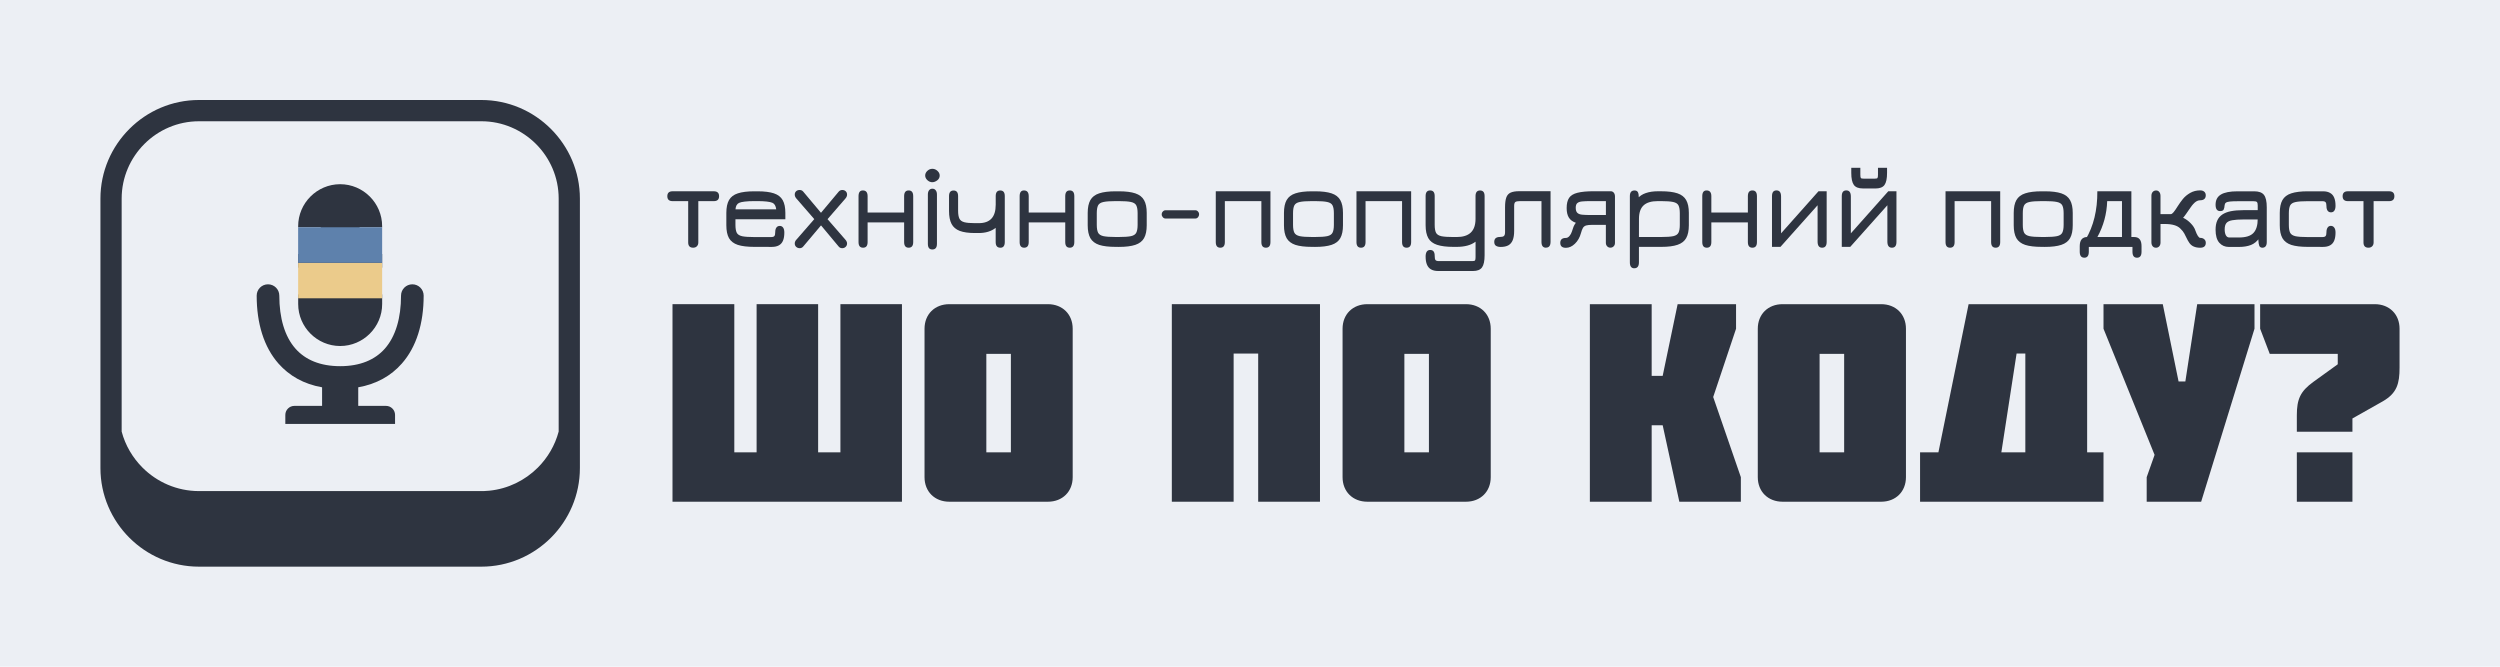
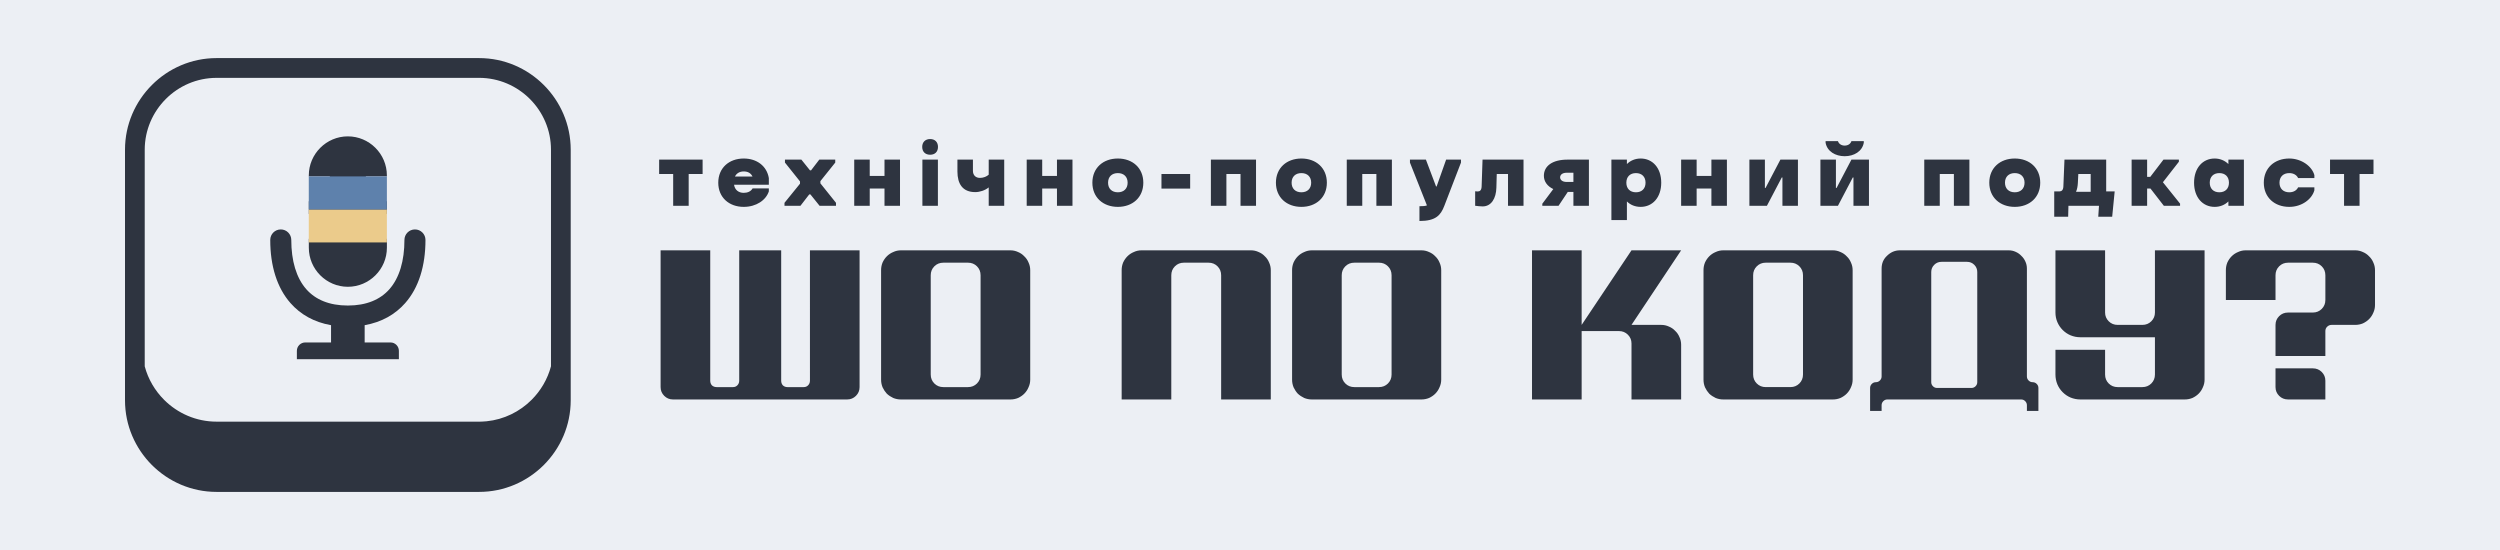
- <svg xmlns="http://www.w3.org/2000/svg" width="75mm" height="20mm" viewBox="0 0 75 20" version="1.1" id="svg5" xml:space="preserve">
-   <defs id="defs2">
-     <rect x="221.534" y="278.21" width="349.051" height="68.905" id="rect384" />
-     <rect x="212.368" y="266.039" width="286.84" height="48.158" id="rect1342" />
-     <rect x="245.825" y="251.493" width="269.931" height="63.039" id="rect1234" />
-     <rect x="1.001" y="132.807" width="376.925" height="112.314" id="rect34611" />
-     <rect x="27.359" y="169.602" width="380.622" height="48.557" id="rect34356" />
-     <clipPath clipPathUnits="userSpaceOnUse" id="clipPath5864">
-       <path d="m 0,7190 v 9010 H 9010 V 7190 Z" id="path5862" />
-     </clipPath>
-     <clipPath clipPathUnits="userSpaceOnUse" id="clipPath5876">
-       <path d="m 8990,7190 v 9010 h 9020 V 7190 Z" id="path5874" />
-     </clipPath>
-     <clipPath clipPathUnits="userSpaceOnUse" id="clipPath5888">
-       <path d="m 17990,7190 v 9010 h 9010 V 7190 Z" id="path5886" />
-     </clipPath>
-     <clipPath clipPathUnits="userSpaceOnUse" id="clipPath5900">
-       <path d="M 0,7210 H 11530 V 0 H 0 Z" id="path5898" />
-     </clipPath>
-     <clipPath clipPathUnits="userSpaceOnUse" id="clipPath5912">
-       <path d="M 11510,0 V 7210 H 23050 V 0 Z" id="path5910" />
-     </clipPath>
-     <clipPath clipPathUnits="userSpaceOnUse" id="clipPath5924">
-       <path d="m 23030,0 v 7210 h 3970 V 0 Z" id="path5922" />
-     </clipPath>
-     <clipPath clipPathUnits="userSpaceOnUse" id="clipPath5864-6">
-       <path d="m 0,7190 v 9010 H 9010 V 7190 Z" id="path5862-7" />
-     </clipPath>
-     <clipPath clipPathUnits="userSpaceOnUse" id="clipPath5876-5">
-       <path d="m 8990,7190 v 9010 h 9020 V 7190 Z" id="path5874-3" />
-     </clipPath>
-     <clipPath clipPathUnits="userSpaceOnUse" id="clipPath5888-5">
-       <path d="m 17990,7190 v 9010 h 9010 V 7190 Z" id="path5886-6" />
-     </clipPath>
-     <clipPath clipPathUnits="userSpaceOnUse" id="clipPath5900-2">
-       <path d="M 0,7210 H 11530 V 0 H 0 Z" id="path5898-9" />
-     </clipPath>
-     <clipPath clipPathUnits="userSpaceOnUse" id="clipPath5912-1">
-       <path d="M 11510,0 V 7210 H 23050 V 0 Z" id="path5910-2" />
-     </clipPath>
-     <clipPath clipPathUnits="userSpaceOnUse" id="clipPath5924-7">
-       <path d="m 23030,0 v 7210 h 3970 V 0 Z" id="path5922-0" />
-     </clipPath>
+ <svg xmlns="http://www.w3.org/2000/svg" width="1000" height="220" viewBox="0 0 264.583 58.208" version="1.1" id="svg1">
+   <defs id="defs1">
+     <rect x="698.834" y="219.654" width="852.581" height="212.078" id="rect2" />
+     <rect x="631.192" y="331.435" width="1088.994" height="131.079" id="rect3" />
  </defs>
-   <rect style="display:inline;fill:#eceff4;fill-opacity:1;stroke-width:0.673;paint-order:fill markers stroke" id="rect4131" x="0" y="0" width="75" height="20" />
-   <g id="g639" transform="matrix(1.000032,0,0,1.000032,-44.36337,-42.13493)" style="stroke:none">
-     <g id="g507" transform="matrix(0.9999678,0,0,0.9999678,-15.76007,2.134864)" style="stroke:none">
-       <g aria-label="шо по коду?" transform="matrix(0.2645833,0,0,0.2645833,21.34641,-26.54842)" id="text382" style="font-weight:bold;font-size:32px;font-family:Molot;-inkscape-font-specification:'Molot, Bold';text-align:center;letter-spacing:0px;word-spacing:-7px;white-space:pre;shape-inside:url(#rect384);display:inline;fill:#2e3440;stroke-width:3.78;paint-order:fill markers stroke">
-         <path d="m 416.749,297.018 c 1.6,-0.928 1.888,-2.016 1.888,-3.808 v -4.416 c 0,-1.632 -1.152,-2.784 -2.816,-2.784 h -12.992 v 2.784 l 1.088,2.848 h 7.712 v 1.184 l -2.752,1.984 c -1.504,1.088 -1.888,1.984 -1.888,3.808 v 1.856 h 6.304 v -1.504 z m -9.76,5.792 v 5.6 h 6.304 v -5.6 z" style="text-align:justify" id="path239" />
-         <path d="m 396.141,308.41 6.048,-19.616 v -2.784 h -6.496 l -1.344,8.768 h -0.768 l -1.792,-8.768 h -6.72 v 2.784 l 5.792,14.304 -0.896,2.528 v 2.784 z" style="stroke:none;font-weight:bold;font-size:32px;font-family:Molot;-inkscape-font-specification:'Molot, Bold';text-align:justify;letter-spacing:0px;word-spacing:-7px;white-space:pre;shape-inside:url(#rect384);display:inline;fill:#2e3440;stroke-width:3.78;paint-order:fill markers stroke" id="path237" transform="translate(-2.7097525e-6)" />
-         <path d="m 376.205,302.81 h -2.72 l 1.728,-11.2 h 0.992 z m -11.936,5.6 h 20.8 v -5.6 h -1.856 v -16.8 h -13.44 l -3.424,16.8 h -2.08 z" style="stroke:none;font-weight:bold;font-size:32px;font-family:Molot;-inkscape-font-specification:'Molot, Bold';text-align:justify;letter-spacing:0px;word-spacing:-7px;white-space:pre;shape-inside:url(#rect384);display:inline;fill:#2e3440;stroke-width:3.78;paint-order:fill markers stroke" id="path235" transform="translate(-2.7097525e-6)" />
-         <path d="m 355.661,291.642 v 11.168 h -2.784 v -11.168 z m 4.192,16.768 c 1.664,0 2.816,-1.152 2.816,-2.784 v -16.832 c 0,-1.632 -1.152,-2.784 -2.816,-2.784 h -11.168 c -1.664,0 -2.816,1.152 -2.816,2.784 v 16.832 c 0,1.632 1.152,2.784 2.816,2.784 z" style="stroke:none;font-weight:bold;font-size:32px;font-family:Molot;-inkscape-font-specification:'Molot, Bold';text-align:justify;letter-spacing:0px;word-spacing:-7px;white-space:pre;shape-inside:url(#rect384);display:inline;fill:#2e3440;stroke-width:3.78;paint-order:fill markers stroke" id="path233" transform="translate(-2.7097525e-6)" />
-         <path d="m 335.085,294.138 h -1.248 v -8.128 h -7.008 v 22.4 h 7.008 v -8.672 h 1.248 l 1.888,8.672 h 6.976 v -2.784 l -3.136,-9.088 2.592,-7.744 v -2.784 h -6.624 z" style="stroke:none;font-weight:bold;font-size:32px;font-family:Molot;-inkscape-font-specification:'Molot, Bold';text-align:justify;letter-spacing:0px;word-spacing:-7px;white-space:pre;shape-inside:url(#rect384);display:inline;fill:#2e3440;stroke-width:3.78;paint-order:fill markers stroke" id="path231" transform="translate(-2.7097525e-6)" />
-         <path d="m 308.581,291.642 v 11.168 h -2.784 v -11.168 z m 4.192,16.768 c 1.664,0 2.816,-1.152 2.816,-2.784 v -16.832 c 0,-1.632 -1.152,-2.784 -2.816,-2.784 h -11.168 c -1.664,0 -2.816,1.152 -2.816,2.784 v 16.832 c 0,1.632 1.152,2.784 2.816,2.784 z" style="stroke:none;font-weight:bold;font-size:32px;font-family:Molot;-inkscape-font-specification:'Molot, Bold';text-align:justify;letter-spacing:0px;word-spacing:-7px;white-space:pre;shape-inside:url(#rect384);display:inline;fill:#2e3440;stroke-width:3.78;paint-order:fill markers stroke" id="path229" transform="translate(-2.7097525e-6)" />
-         <path d="m 286.437,308.41 v -16.8 h 2.784 v 16.8 h 7.008 v -22.4 h -16.8 v 22.4 z" style="stroke:none;font-weight:bold;font-size:32px;font-family:Molot;-inkscape-font-specification:'Molot, Bold';text-align:justify;letter-spacing:0px;word-spacing:-7px;white-space:pre;shape-inside:url(#rect384);display:inline;fill:#2e3440;stroke-width:3.78;paint-order:fill markers stroke" id="path227" transform="translate(-2.7097525e-6)" />
-         <path d="m 261.181,291.642 v 11.168 h -2.784 v -11.168 z m 4.192,16.768 c 1.664,0 2.816,-1.152 2.816,-2.784 v -16.832 c 0,-1.632 -1.152,-2.784 -2.816,-2.784 h -11.168 c -1.664,0 -2.816,1.152 -2.816,2.784 v 16.832 c 0,1.632 1.152,2.784 2.816,2.784 z" style="stroke:none;font-weight:bold;font-size:32px;font-family:Molot;-inkscape-font-specification:'Molot, Bold';text-align:justify;letter-spacing:0px;word-spacing:-7px;white-space:pre;shape-inside:url(#rect384);display:inline;fill:#2e3440;stroke-width:3.78;paint-order:fill markers stroke" id="path225" transform="translate(-2.7097525e-6)" />
-         <path d="m 222.813,286.01 v 22.4 h 26.016 v -22.4 h -6.976 v 16.8 h -2.528 v -16.8 h -6.976 v 16.8 h -2.528 v -16.8 z" style="stroke:none;font-weight:bold;font-size:32px;font-family:Molot;-inkscape-font-specification:'Molot, Bold';text-align:justify;letter-spacing:0px;word-spacing:-7px;white-space:pre;shape-inside:url(#rect384);display:inline;fill:#2e3440;stroke-width:3.78;paint-order:fill markers stroke" id="path223" transform="translate(-2.7097525e-6)" />
-       </g>
-       <g aria-label="технічно-популярний подкаст" transform="scale(0.9586099,1.043177)" id="text428" style="font-weight:bold;font-size:3.382px;font-family:Jura;-inkscape-font-specification:'Jura, Bold';text-align:center;text-anchor:middle;fill:#2e3440;stroke-width:0.098;paint-order:fill markers stroke">
-         <path d="m 136.842,45.468 q -0.156,0 -0.156,-0.152 v -1.187 h -0.487 q -0.166,0 -0.166,-0.142 0,-0.142 0.166,-0.142 h 1.288 q 0.166,0 0.166,0.142 0,0.142 -0.166,0.142 h -0.484 v 1.187 q 0,0.069 -0.044,0.11 -0.044,0.042 -0.118,0.042 z" id="path346" style="stroke:none;font-weight:bold;font-size:3.382px;font-family:Jura;-inkscape-font-specification:'Jura, Bold';text-align:center;text-anchor:middle;fill:#2e3440;stroke-width:0.098;paint-order:fill markers stroke" />
-         <path d="m 134.942,45.444 q -0.325,0 -0.517,-0.057 -0.191,-0.059 -0.276,-0.194 -0.083,-0.137 -0.083,-0.37 v -0.355 q 0,-0.233 0.083,-0.369 0.085,-0.137 0.276,-0.194 0.193,-0.059 0.517,-0.059 h 0.477 q 0.134,0 0.22,0.046 0.088,0.044 0.13,0.137 0.042,0.091 0.042,0.233 0,0.091 -0.037,0.14 -0.035,0.049 -0.105,0.049 -0.068,0 -0.105,-0.046 -0.037,-0.047 -0.037,-0.13 0,-0.085 -0.027,-0.115 -0.027,-0.03 -0.105,-0.03 h -0.453 q -0.255,0 -0.382,0.025 -0.127,0.024 -0.169,0.098 -0.041,0.074 -0.041,0.225 v 0.335 q 0,0.149 0.041,0.225 0.042,0.074 0.169,0.1 0.127,0.024 0.382,0.024 h 0.453 q 0.08,0 0.105,-0.029 0.027,-0.029 0.027,-0.113 0,-0.079 0.035,-0.129 0.035,-0.051 0.103,-0.051 0.066,0 0.105,0.049 0.041,0.047 0.041,0.144 0,0.14 -0.042,0.233 -0.042,0.091 -0.13,0.135 -0.086,0.044 -0.22,0.044 z" id="path344" style="stroke:none;font-weight:bold;font-size:3.382px;font-family:Jura;-inkscape-font-specification:'Jura, Bold';text-align:center;text-anchor:middle;fill:#2e3440;stroke-width:0.098;paint-order:fill markers stroke" />
-         <path d="m 133.515,45.468 q -0.042,0 -0.069,-0.025 -0.027,-0.024 -0.041,-0.103 -0.012,-0.079 -0.012,-0.243 l 0.037,0.088 q -0.107,0.147 -0.267,0.205 -0.159,0.056 -0.375,0.056 h -0.315 q -0.184,0 -0.301,-0.122 -0.115,-0.123 -0.115,-0.372 0,-0.156 0.051,-0.262 0.051,-0.108 0.157,-0.174 0.107,-0.068 0.272,-0.098 0.166,-0.03 0.396,-0.03 h 0.572 l -0.129,0.115 v -0.25 q 0,-0.074 -0.025,-0.098 -0.024,-0.024 -0.107,-0.024 h -0.477 q -0.171,0 -0.262,0.009 -0.09,0.009 -0.125,0.034 -0.035,0.024 -0.039,0.069 -0.007,0.088 -0.032,0.13 -0.025,0.042 -0.11,0.042 -0.142,0 -0.142,-0.183 0,-0.201 0.167,-0.293 0.167,-0.093 0.519,-0.093 h 0.524 q 0.216,0 0.304,0.103 0.088,0.103 0.088,0.357 v 1.001 q 0,0.162 -0.145,0.162 z m -1.031,-0.294 h 0.304 q 0.32,0 0.453,-0.129 0.135,-0.13 0.135,-0.409 l 0.02,0.02 h -0.463 q -0.223,0 -0.353,0.022 -0.129,0.02 -0.184,0.081 -0.054,0.061 -0.054,0.181 0,0.108 0.037,0.171 0.039,0.063 0.105,0.063 z" id="path342" style="stroke:none;font-weight:bold;font-size:3.382px;font-family:Jura;-inkscape-font-specification:'Jura, Bold';text-align:center;text-anchor:middle;fill:#2e3440;stroke-width:0.098;paint-order:fill markers stroke" />
-         <path d="m 130.187,45.468 q -0.063,0 -0.101,-0.044 -0.037,-0.044 -0.037,-0.112 V 43.977 q 0,-0.071 0.041,-0.113 0.041,-0.042 0.108,-0.042 0.061,0 0.098,0.044 0.037,0.042 0.037,0.112 v 0.524 h 0.325 q 0.034,0 0.081,-0.051 0.049,-0.051 0.139,-0.184 0.069,-0.1 0.157,-0.201 0.09,-0.101 0.228,-0.174 0.14,-0.073 0.311,-0.073 0.08,0 0.127,0.037 0.049,0.037 0.049,0.105 0,0.071 -0.046,0.107 -0.044,0.036 -0.13,0.036 -0.088,0 -0.172,0.068 -0.083,0.068 -0.203,0.238 -0.03,0.042 -0.059,0.079 -0.027,0.036 -0.052,0.066 -0.024,0.029 -0.047,0.052 0.132,0.057 0.238,0.159 0.108,0.101 0.145,0.206 0.041,0.105 0.08,0.159 0.039,0.054 0.071,0.054 0.08,0 0.127,0.039 0.049,0.039 0.049,0.103 0,0.142 -0.176,0.142 -0.118,0 -0.205,-0.036 -0.086,-0.036 -0.137,-0.108 -0.051,-0.069 -0.083,-0.135 -0.032,-0.066 -0.074,-0.134 -0.042,-0.069 -0.123,-0.14 -0.14,-0.13 -0.484,-0.13 h -0.135 v 0.531 q 0,0.069 -0.039,0.11 -0.039,0.042 -0.107,0.042 z" id="path340" style="stroke:none;font-weight:bold;font-size:3.382px;font-family:Jura;-inkscape-font-specification:'Jura, Bold';text-align:center;text-anchor:middle;fill:#2e3440;stroke-width:0.098;paint-order:fill markers stroke" />
-         <path d="m 127.948,45.755 q -0.142,0 -0.142,-0.172 V 45.424 q 0,-0.269 0.25,-0.264 h 0.088 l -0.152,0.068 q 0.37,-0.568 0.365,-1.383 h 1.065 v 1.316 h 0.091 q 0.227,0 0.227,0.264 v 0.159 q 0,0.172 -0.142,0.172 -0.142,0 -0.142,-0.172 v -0.139 h -1.366 v 0.139 q 0,0.172 -0.142,0.172 z m 0.411,-0.595 h 0.769 v -1.031 H 128.665 q -0.02,0.553 -0.306,1.031 z" id="path338" style="stroke:none;font-weight:bold;font-size:3.382px;font-family:Jura;-inkscape-font-specification:'Jura, Bold';text-align:center;text-anchor:middle;fill:#2e3440;stroke-width:0.098;paint-order:fill markers stroke" />
-         <path d="m 126.616,45.444 q -0.325,0 -0.517,-0.057 -0.191,-0.059 -0.276,-0.194 -0.083,-0.137 -0.083,-0.37 v -0.355 q 0,-0.233 0.083,-0.369 0.085,-0.137 0.276,-0.194 0.193,-0.059 0.517,-0.059 h 0.098 q 0.325,0 0.516,0.059 0.191,0.059 0.274,0.196 0.083,0.135 0.083,0.367 v 0.355 q 0,0.232 -0.083,0.369 -0.083,0.135 -0.274,0.194 -0.191,0.059 -0.516,0.059 z m 0,-0.284 h 0.098 q 0.254,0 0.379,-0.024 0.127,-0.025 0.167,-0.1 0.042,-0.076 0.042,-0.225 v -0.335 q 0,-0.15 -0.042,-0.225 -0.041,-0.074 -0.167,-0.098 -0.125,-0.025 -0.379,-0.025 h -0.098 q -0.255,0 -0.382,0.025 -0.127,0.024 -0.169,0.098 -0.041,0.074 -0.041,0.225 v 0.335 q 0,0.149 0.041,0.225 0.042,0.074 0.169,0.1 0.127,0.024 0.382,0.024 z" id="path336" style="stroke:none;font-weight:bold;font-size:3.382px;font-family:Jura;-inkscape-font-specification:'Jura, Bold';text-align:center;text-anchor:middle;fill:#2e3440;stroke-width:0.098;paint-order:fill markers stroke" />
-         <path d="m 123.748,45.468 q -0.142,0 -0.142,-0.162 v -1.461 h 1.711 v 1.461 q 0,0.162 -0.142,0.162 -0.142,0 -0.142,-0.162 v -1.177 h -1.143 v 1.177 q 0,0.162 -0.142,0.162 z" id="path334" style="stroke:none;font-weight:bold;font-size:3.382px;font-family:Jura;-inkscape-font-specification:'Jura, Bold';text-align:center;text-anchor:middle;fill:#2e3440;stroke-width:0.098;paint-order:fill markers stroke" />
-         <path d="m 121.928,45.468 q -0.142,0 -0.142,-0.176 V 44.247 l -1.162,1.197 h -0.265 v -1.458 q 0,-0.166 0.142,-0.166 0.142,0 0.142,0.176 v 1.059 l 1.172,-1.211 h 0.255 v 1.458 q 0,0.166 -0.142,0.166 z m -0.91,-1.704 q -0.2,0 -0.281,-0.101 -0.081,-0.103 -0.081,-0.348 v -0.145 h 0.284 v 0.2 q 0,0.076 0.017,0.095 0.017,0.017 0.088,0.017 h 0.345 q 0.069,0 0.085,-0.017 0.017,-0.019 0.017,-0.095 v -0.2 h 0.284 v 0.145 q 0,0.249 -0.081,0.35 -0.08,0.1 -0.281,0.1 z" id="path332" />
-         <path d="m 119.744,45.468 q -0.142,0 -0.142,-0.176 V 44.247 l -1.162,1.197 h -0.265 v -1.458 q 0,-0.166 0.142,-0.166 0.142,0 0.142,0.176 v 1.059 l 1.172,-1.211 h 0.255 v 1.458 q 0,0.166 -0.142,0.166 z" id="path330" style="stroke:none;font-weight:bold;font-size:3.382px;font-family:Jura;-inkscape-font-specification:'Jura, Bold';text-align:center;text-anchor:middle;fill:#2e3440;stroke-width:0.098;paint-order:fill markers stroke" />
-         <path d="m 116.135,45.468 q -0.142,0 -0.142,-0.162 v -1.319 q 0,-0.166 0.135,-0.166 0.149,0 0.149,0.166 v 0.47 h 1.143 v -0.47 q 0,-0.166 0.142,-0.166 0.142,0 0.142,0.166 v 1.319 q 0,0.162 -0.142,0.162 -0.142,0 -0.142,-0.162 v -0.565 h -1.143 v 0.565 q 0,0.162 -0.142,0.162 z" id="path328" style="stroke:none;font-weight:bold;font-size:3.382px;font-family:Jura;-inkscape-font-specification:'Jura, Bold';text-align:center;text-anchor:middle;fill:#2e3440;stroke-width:0.098;paint-order:fill markers stroke" />
-         <path d="m 113.866,46.06 q -0.139,0 -0.139,-0.172 v -1.904 q 0,-0.162 0.145,-0.162 0.076,0 0.105,0.047 0.03,0.047 0.03,0.162 v 0.101 l -0.051,-0.068 q 0.107,-0.117 0.269,-0.167 0.164,-0.052 0.377,-0.052 h 0.098 q 0.325,0 0.516,0.059 0.191,0.059 0.274,0.196 0.083,0.135 0.083,0.367 v 0.355 q 0,0.232 -0.083,0.369 -0.083,0.135 -0.272,0.194 -0.188,0.059 -0.507,0.059 h -0.7 v 0.443 q 0,0.172 -0.145,0.172 z m 0.145,-0.9 h 0.7 q 0.25,0 0.374,-0.024 0.123,-0.025 0.164,-0.1 0.041,-0.076 0.041,-0.225 v -0.335 q 0,-0.15 -0.042,-0.225 -0.041,-0.074 -0.167,-0.098 -0.125,-0.025 -0.379,-0.025 h -0.098 q -0.306,0 -0.45,0.125 -0.142,0.123 -0.142,0.386 z" id="path326" style="stroke:none;font-weight:bold;font-size:3.382px;font-family:Jura;-inkscape-font-specification:'Jura, Bold';text-align:center;text-anchor:middle;fill:#2e3440;stroke-width:0.098;paint-order:fill markers stroke" />
-         <path d="m 111.725,45.471 q -0.176,0 -0.176,-0.142 0,-0.142 0.176,-0.142 0.061,0 0.112,-0.056 0.052,-0.057 0.074,-0.123 0.03,-0.091 0.054,-0.145 0.024,-0.054 0.071,-0.112 -0.149,-0.047 -0.218,-0.149 -0.069,-0.101 -0.069,-0.274 0,-0.188 0.076,-0.293 0.078,-0.105 0.264,-0.147 0.188,-0.044 0.516,-0.044 h 0.521 q 0.061,0 0.098,0.042 0.037,0.041 0.037,0.11 v 1.332 q 0,0.063 -0.041,0.1 -0.039,0.039 -0.105,0.039 -0.059,0 -0.1,-0.041 -0.039,-0.039 -0.039,-0.098 v -0.517 h -0.426 q -0.123,0 -0.189,0.017 -0.066,0.017 -0.101,0.068 -0.034,0.051 -0.064,0.154 -0.054,0.184 -0.188,0.303 -0.132,0.118 -0.282,0.118 z m 0.768,-0.944 h 0.484 v -0.399 h -0.484 q -0.152,0 -0.255,0.009 -0.101,0.007 -0.154,0.047 -0.051,0.039 -0.051,0.134 0,0.105 0.052,0.149 0.052,0.044 0.154,0.052 0.103,0.009 0.254,0.009 z" id="path324" style="stroke:none;font-weight:bold;font-size:3.382px;font-family:Jura;-inkscape-font-specification:'Jura, Bold';text-align:center;text-anchor:middle;fill:#2e3440;stroke-width:0.098;paint-order:fill markers stroke" />
-         <path d="m 111.103,45.468 q -0.142,0 -0.142,-0.166 v -1.174 h -0.67 q -0.113,0 -0.15,0.027 -0.035,0.027 -0.035,0.112 v 0.717 q 0,0.162 -0.044,0.265 -0.044,0.101 -0.137,0.15 -0.093,0.047 -0.242,0.047 -0.088,0 -0.144,-0.032 -0.056,-0.032 -0.056,-0.113 0,-0.142 0.179,-0.142 0.091,0 0.125,-0.029 0.034,-0.029 0.034,-0.107 v -0.72 q 0,-0.179 0.039,-0.279 0.039,-0.1 0.135,-0.14 0.098,-0.041 0.269,-0.041 h 0.981 v 1.454 q 0,0.169 -0.142,0.169 z" id="path322" style="stroke:none;font-weight:bold;font-size:3.382px;font-family:Jura;-inkscape-font-specification:'Jura, Bold';text-align:center;text-anchor:middle;fill:#2e3440;stroke-width:0.098;paint-order:fill markers stroke" />
-         <path d="m 107.728,46.138 q -0.134,0 -0.222,-0.046 -0.086,-0.044 -0.129,-0.137 -0.042,-0.093 -0.042,-0.233 0,-0.091 0.035,-0.14 0.037,-0.049 0.107,-0.049 0.071,0 0.107,0.042 0.035,0.042 0.035,0.123 0,0.095 0.025,0.125 0.027,0.03 0.107,0.03 h 1.045 q 0.068,0 0.085,-0.019 0.017,-0.019 0.017,-0.096 v -0.443 q -0.211,0.149 -0.592,0.149 h -0.098 q -0.323,0 -0.516,-0.059 -0.191,-0.059 -0.274,-0.194 -0.083,-0.137 -0.083,-0.369 v -0.839 q 0,-0.162 0.142,-0.162 0.142,0 0.142,0.162 v 0.829 q 0,0.149 0.041,0.225 0.042,0.074 0.167,0.1 0.127,0.024 0.38,0.024 h 0.098 q 0.298,0 0.445,-0.129 0.147,-0.13 0.147,-0.392 v -0.656 q 0,-0.162 0.142,-0.162 0.142,0 0.142,0.162 v 1.701 q 0,0.247 -0.081,0.35 -0.081,0.103 -0.281,0.103 z" id="path320" style="stroke:none;font-weight:bold;font-size:3.382px;font-family:Jura;-inkscape-font-specification:'Jura, Bold';text-align:center;text-anchor:middle;fill:#2e3440;stroke-width:0.098;paint-order:fill markers stroke" />
-         <path d="m 105.313,45.468 q -0.142,0 -0.142,-0.162 v -1.461 h 1.711 v 1.461 q 0,0.162 -0.142,0.162 -0.142,0 -0.142,-0.162 v -1.177 h -1.143 v 1.177 q 0,0.162 -0.142,0.162 z" id="path318" style="stroke:none;font-weight:bold;font-size:3.382px;font-family:Jura;-inkscape-font-specification:'Jura, Bold';text-align:center;text-anchor:middle;fill:#2e3440;stroke-width:0.098;paint-order:fill markers stroke" />
-         <path d="m 103.778,45.444 q -0.325,0 -0.517,-0.057 -0.191,-0.059 -0.276,-0.194 -0.083,-0.137 -0.083,-0.37 v -0.355 q 0,-0.233 0.083,-0.369 0.085,-0.137 0.276,-0.194 0.193,-0.059 0.517,-0.059 h 0.098 q 0.325,0 0.516,0.059 0.191,0.059 0.274,0.196 0.083,0.135 0.083,0.367 v 0.355 q 0,0.232 -0.083,0.369 -0.083,0.135 -0.274,0.194 -0.191,0.059 -0.516,0.059 z m 0,-0.284 h 0.098 q 0.254,0 0.379,-0.024 0.127,-0.025 0.167,-0.1 0.042,-0.076 0.042,-0.225 v -0.335 q 0,-0.15 -0.042,-0.225 -0.041,-0.074 -0.167,-0.098 -0.125,-0.025 -0.379,-0.025 h -0.098 q -0.255,0 -0.382,0.025 -0.127,0.024 -0.169,0.098 -0.041,0.074 -0.041,0.225 v 0.335 q 0,0.149 0.041,0.225 0.042,0.074 0.169,0.1 0.127,0.024 0.382,0.024 z" id="path316" style="stroke:none;font-weight:bold;font-size:3.382px;font-family:Jura;-inkscape-font-specification:'Jura, Bold';text-align:center;text-anchor:middle;fill:#2e3440;stroke-width:0.098;paint-order:fill markers stroke" />
-         <path d="m 100.91,45.468 q -0.142,0 -0.142,-0.162 v -1.461 h 1.711 v 1.461 q 0,0.162 -0.142,0.162 -0.142,0 -0.142,-0.162 v -1.177 h -1.143 v 1.177 q 0,0.162 -0.142,0.162 z" id="path314" style="stroke:none;font-weight:bold;font-size:3.382px;font-family:Jura;-inkscape-font-specification:'Jura, Bold';text-align:center;text-anchor:middle;fill:#2e3440;stroke-width:0.098;paint-order:fill markers stroke" />
-         <path d="m 99.195,44.629 q -0.047,0 -0.083,-0.036 -0.036,-0.036 -0.036,-0.083 0,-0.049 0.036,-0.083 0.036,-0.036 0.083,-0.036 h 0.933 q 0.049,0 0.083,0.036 0.035,0.034 0.035,0.083 0,0.047 -0.035,0.083 -0.034,0.036 -0.083,0.036 z" id="path312" style="stroke:none;font-weight:bold;font-size:3.382px;font-family:Jura;-inkscape-font-specification:'Jura, Bold';text-align:center;text-anchor:middle;fill:#2e3440;stroke-width:0.098;paint-order:fill markers stroke" />
-         <path d="m 97.636,45.444 q -0.325,0 -0.517,-0.057 -0.191,-0.059 -0.276,-0.194 -0.083,-0.137 -0.083,-0.37 v -0.355 q 0,-0.233 0.083,-0.369 0.085,-0.137 0.276,-0.194 0.193,-0.059 0.517,-0.059 h 0.098 q 0.325,0 0.516,0.059 0.191,0.059 0.274,0.196 0.083,0.135 0.083,0.367 v 0.355 q 0,0.232 -0.083,0.369 -0.083,0.135 -0.274,0.194 -0.191,0.059 -0.516,0.059 z m 0,-0.284 h 0.098 q 0.254,0 0.379,-0.024 0.127,-0.025 0.167,-0.1 0.042,-0.076 0.042,-0.225 v -0.335 q 0,-0.15 -0.042,-0.225 -0.041,-0.074 -0.167,-0.098 -0.125,-0.025 -0.379,-0.025 h -0.098 q -0.255,0 -0.382,0.025 -0.127,0.024 -0.169,0.098 -0.041,0.074 -0.041,0.225 v 0.335 q 0,0.149 0.041,0.225 0.042,0.074 0.169,0.1 0.127,0.024 0.382,0.024 z" id="path310" style="stroke:none;font-weight:bold;font-size:3.382px;font-family:Jura;-inkscape-font-specification:'Jura, Bold';text-align:center;text-anchor:middle;fill:#2e3440;stroke-width:0.098;paint-order:fill markers stroke" />
-         <path d="m 94.772,45.468 q -0.142,0 -0.142,-0.162 v -1.319 q 0,-0.166 0.135,-0.166 0.149,0 0.149,0.166 v 0.47 h 1.143 v -0.47 q 0,-0.166 0.142,-0.166 0.142,0 0.142,0.166 v 1.319 q 0,0.162 -0.142,0.162 -0.142,0 -0.142,-0.162 v -0.565 h -1.143 v 0.565 q 0,0.162 -0.142,0.162 z" id="path308" style="stroke:none;font-weight:bold;font-size:3.382px;font-family:Jura;-inkscape-font-specification:'Jura, Bold';text-align:center;text-anchor:middle;fill:#2e3440;stroke-width:0.098;paint-order:fill markers stroke" />
-         <path d="m 94.025,45.468 q -0.145,0 -0.145,-0.162 v -0.409 q -0.206,0.149 -0.531,0.149 h -0.118 q -0.296,0 -0.475,-0.061 -0.178,-0.063 -0.257,-0.201 -0.079,-0.14 -0.079,-0.37 v -0.429 q 0,-0.162 0.142,-0.162 0.142,0 0.142,0.162 v 0.419 q 0,0.15 0.041,0.228 0.041,0.076 0.154,0.103 0.113,0.027 0.333,0.027 h 0.118 q 0.267,0 0.399,-0.132 0.132,-0.132 0.132,-0.399 v -0.247 q 0,-0.162 0.142,-0.162 0.142,0 0.142,0.162 v 1.319 q 0,0.166 -0.139,0.166 z" id="path306" style="stroke:none;font-weight:bold;font-size:3.382px;font-family:Jura;-inkscape-font-specification:'Jura, Bold';text-align:center;text-anchor:middle;fill:#2e3440;stroke-width:0.098;paint-order:fill markers stroke" />
-         <path d="m 91.897,45.519 q -0.139,0 -0.139,-0.162 v -1.42 q 0,-0.076 0.037,-0.12 0.039,-0.046 0.105,-0.046 0.066,0 0.103,0.046 0.039,0.044 0.039,0.12 v 1.42 q 0,0.162 -0.145,0.162 z m 0.003,-1.934 q -0.088,0 -0.157,-0.059 -0.069,-0.059 -0.069,-0.134 0,-0.076 0.068,-0.134 0.068,-0.059 0.156,-0.059 0.09,0 0.159,0.059 0.071,0.059 0.071,0.134 0,0.086 -0.078,0.14 -0.078,0.052 -0.149,0.052 z" id="path304" style="stroke:none;font-weight:bold;font-size:3.382px;font-family:Jura;-inkscape-font-specification:'Jura, Bold';text-align:center;text-anchor:middle;fill:#2e3440;stroke-width:0.098;paint-order:fill markers stroke" />
-         <path d="m 89.73,45.468 q -0.142,0 -0.142,-0.162 v -1.319 q 0,-0.166 0.135,-0.166 0.149,0 0.149,0.166 v 0.47 h 1.143 v -0.47 q 0,-0.166 0.142,-0.166 0.142,0 0.142,0.166 v 1.319 q 0,0.162 -0.142,0.162 -0.142,0 -0.142,-0.162 v -0.565 h -1.143 v 0.565 q 0,0.162 -0.142,0.162 z" id="path302" style="stroke:none;font-weight:bold;font-size:3.382px;font-family:Jura;-inkscape-font-specification:'Jura, Bold';text-align:center;text-anchor:middle;fill:#2e3440;stroke-width:0.098;paint-order:fill markers stroke" />
-         <path d="m 87.748,45.482 q -0.066,0 -0.112,-0.039 -0.044,-0.037 -0.044,-0.096 0,-0.03 0.012,-0.056 0.012,-0.027 0.034,-0.049 L 88.203,44.646 87.638,44.048 q -0.046,-0.051 -0.046,-0.108 0,-0.059 0.042,-0.095 0.044,-0.037 0.11,-0.037 0.071,0 0.113,0.047 l 0.556,0.609 0.555,-0.609 q 0.046,-0.047 0.112,-0.047 0.064,0 0.107,0.037 0.042,0.036 0.042,0.095 0,0.057 -0.046,0.108 l -0.565,0.599 0.563,0.595 q 0.022,0.022 0.034,0.049 0.014,0.025 0.014,0.056 0,0.057 -0.044,0.096 -0.044,0.039 -0.108,0.039 -0.068,0 -0.11,-0.047 l -0.553,-0.609 -0.558,0.609 q -0.044,0.047 -0.108,0.047 z" id="path300" style="stroke:none;font-weight:bold;font-size:3.382px;font-family:Jura;-inkscape-font-specification:'Jura, Bold';text-align:center;text-anchor:middle;fill:#2e3440;stroke-width:0.098;paint-order:fill markers stroke" />
-         <path d="m 86.327,45.444 q -0.325,0 -0.517,-0.057 -0.191,-0.059 -0.276,-0.194 -0.083,-0.137 -0.083,-0.37 v -0.355 q 0,-0.233 0.083,-0.369 0.085,-0.137 0.276,-0.194 0.193,-0.059 0.517,-0.059 h 0.098 q 0.325,0 0.516,0.059 0.191,0.059 0.274,0.196 0.083,0.135 0.083,0.367 v 0.183 h -1.562 v 0.162 q 0,0.149 0.041,0.225 0.042,0.074 0.169,0.1 0.127,0.024 0.382,0.024 h 0.521 q 0.079,0 0.105,-0.029 0.027,-0.029 0.027,-0.113 0,-0.085 0.037,-0.132 0.039,-0.047 0.107,-0.047 0.069,0.002 0.105,0.052 0.036,0.049 0.036,0.14 0,0.14 -0.042,0.233 -0.042,0.091 -0.13,0.135 -0.086,0.044 -0.22,0.044 z m -0.59,-1.079 h 1.275 q -0.019,-0.149 -0.12,-0.189 -0.061,-0.024 -0.181,-0.036 -0.118,-0.012 -0.286,-0.012 h -0.098 q -0.183,0 -0.303,0.014 -0.118,0.012 -0.174,0.037 -0.101,0.042 -0.113,0.186 z" id="path298" style="stroke:none;font-weight:bold;font-size:3.382px;font-family:Jura;-inkscape-font-specification:'Jura, Bold';text-align:center;text-anchor:middle;fill:#2e3440;stroke-width:0.098;paint-order:fill markers stroke" />
-         <path d="m 84.413,45.468 q -0.156,0 -0.156,-0.152 v -1.187 h -0.487 q -0.166,0 -0.166,-0.142 0,-0.142 0.166,-0.142 h 1.288 q 0.166,0 0.166,0.142 0,0.142 -0.166,0.142 h -0.484 v 1.187 q 0,0.069 -0.044,0.11 -0.044,0.042 -0.118,0.042 z" id="path296" style="stroke:none;font-weight:bold;font-size:3.382px;font-family:Jura;-inkscape-font-specification:'Jura, Bold';text-align:center;text-anchor:middle;fill:#2e3440;stroke-width:0.098;paint-order:fill markers stroke" />
-       </g>
+   <rect style="display:inline;fill:#eceff4;fill-opacity:1;stroke:none;stroke-width:2.158;paint-order:fill markers stroke" id="rect4131" x="0" y="0" width="264.583" height="58.208" />
+   <g id="g639" transform="matrix(3.279581,0,0,3.279581,-142.141,-141.871)" style="stroke:none">
+     <g id="g507" transform="matrix(0.9999703,0,0,0.9999703,-16.0555,2.202236)" style="stroke:none">
+       <path style="font-size:87.827px;font-family:FRONTRUNNER;-inkscape-font-specification:FRONTRUNNER;letter-spacing:0px;word-spacing:-15px;white-space:pre;fill:#2e3440;stroke-width:0.7;paint-order:fill markers stroke" d="m 768.744,241.059 h 20.464 v 56.385 q 0,2.108 -1.493,3.601 -1.493,1.493 -3.601,1.493 h -71.842 q -2.108,0 -3.601,-1.493 -1.493,-1.493 -1.493,-3.601 v -56.385 h 20.464 v 53.75 q 0,1.142 0.703,1.932 0.79,0.703 1.932,0.703 h 6.763 q 1.054,0 1.757,-0.703 0.79,-0.79 0.79,-1.932 v -53.75 h 17.302 v 53.75 q 0,1.142 0.703,1.932 0.79,0.703 1.844,0.703 h 6.763 q 1.054,0 1.757,-0.703 0.79,-0.79 0.79,-1.932 z m 70.349,10.276 q 0,-2.196 -1.493,-3.689 -1.493,-1.493 -3.689,-1.493 h -10.188 q -2.196,0 -3.689,1.493 -1.493,1.493 -1.493,3.689 v 40.927 q 0,2.196 1.493,3.689 1.493,1.493 3.689,1.493 h 10.188 q 2.196,0 3.689,-1.493 1.493,-1.493 1.493,-3.689 z m 12.296,-10.276 q 1.669,0 3.162,0.703 1.493,0.615 2.547,1.757 1.142,1.054 1.757,2.547 0.703,1.493 0.703,3.162 v 45.143 q 0,1.669 -0.703,3.162 -0.615,1.493 -1.757,2.635 -1.054,1.054 -2.547,1.757 -1.493,0.615 -3.162,0.615 H 806.246 q -1.669,0 -3.162,-0.615 -1.493,-0.703 -2.635,-1.757 -1.054,-1.142 -1.757,-2.635 -0.615,-1.493 -0.615,-3.162 v -45.143 q 0,-1.669 0.615,-3.162 0.703,-1.493 1.757,-2.547 1.142,-1.142 2.635,-1.757 1.493,-0.703 3.162,-0.703 z m 45.864,8.168 q 0,-1.669 0.615,-3.162 0.703,-1.493 1.757,-2.547 1.142,-1.142 2.635,-1.757 1.493,-0.703 3.162,-0.703 h 45.143 q 1.669,0 3.162,0.703 1.493,0.615 2.547,1.757 1.142,1.054 1.757,2.547 0.703,1.493 0.703,3.162 v 53.311 H 938.268 v -51.203 q 0,-2.196 -1.493,-3.689 -1.493,-1.493 -3.689,-1.493 h -10.188 q -2.196,0 -3.689,1.493 -1.493,1.493 -1.493,3.689 v 51.203 h -20.464 z m 111.276,2.108 q 0,-2.196 -1.493,-3.689 -1.493,-1.493 -3.689,-1.493 h -10.188 q -2.196,0 -3.689,1.493 -1.493,1.493 -1.493,3.689 v 40.927 q 0,2.196 1.493,3.689 1.493,1.493 3.689,1.493 h 10.188 q 2.196,0 3.689,-1.493 1.493,-1.493 1.493,-3.689 z m 12.296,-10.276 q 1.669,0 3.162,0.703 1.493,0.615 2.547,1.757 1.142,1.054 1.756,2.547 0.703,1.493 0.703,3.162 v 45.143 q 0,1.669 -0.703,3.162 -0.615,1.493 -1.756,2.635 -1.054,1.054 -2.547,1.757 -1.493,0.615 -3.162,0.615 h -45.143 q -1.669,0 -3.162,-0.615 -1.493,-0.703 -2.635,-1.757 -1.054,-1.142 -1.757,-2.635 -0.615,-1.493 -0.615,-3.162 v -45.143 q 0,-1.669 0.615,-3.162 0.703,-1.493 1.757,-2.547 1.142,-1.142 2.635,-1.757 1.493,-0.703 3.162,-0.703 z m 98.911,30.739 q 1.669,0 3.162,0.703 1.493,0.615 2.547,1.757 1.142,1.054 1.756,2.547 0.703,1.493 0.703,3.162 v 22.571 h -20.464 v -23.098 q 0,-2.108 -1.493,-3.601 -1.493,-1.493 -3.689,-1.493 h -15.37 v 28.192 h -20.464 v -61.479 h 20.464 v 30.739 l 20.551,-30.739 h 20.464 l -20.464,30.739 z m 58.405,-20.464 q 0,-2.196 -1.493,-3.689 -1.493,-1.493 -3.689,-1.493 h -10.188 q -2.196,0 -3.689,1.493 -1.493,1.493 -1.493,3.689 v 40.927 q 0,2.196 1.493,3.689 1.493,1.493 3.689,1.493 h 10.188 q 2.196,0 3.689,-1.493 1.493,-1.493 1.493,-3.689 z m 12.296,-10.276 q 1.669,0 3.162,0.703 1.493,0.615 2.547,1.757 1.142,1.054 1.757,2.547 0.703,1.493 0.703,3.162 v 45.143 q 0,1.669 -0.703,3.162 -0.615,1.493 -1.757,2.635 -1.054,1.054 -2.547,1.757 -1.493,0.615 -3.162,0.615 h -45.143 q -1.669,0 -3.162,-0.615 -1.493,-0.703 -2.635,-1.757 -1.054,-1.142 -1.756,-2.635 -0.615,-1.493 -0.615,-3.162 v -45.143 q 0,-1.669 0.615,-3.162 0.703,-1.493 1.756,-2.547 1.142,-1.142 2.635,-1.757 1.493,-0.703 3.162,-0.703 z m 80.01,51.993 q 0,0.966 0.703,1.669 0.703,0.703 1.669,0.703 0.966,0 1.669,0.703 0.703,0.703 0.703,1.669 v 9.485 h -4.743 v -2.371 q 0,-0.966 -0.703,-1.669 -0.703,-0.703 -1.669,-0.703 h -55.155 q -0.966,0 -1.669,0.703 -0.703,0.703 -0.703,1.669 v 2.371 h -4.743 v -9.485 q 0,-0.966 0.703,-1.669 0.703,-0.703 1.669,-0.703 0.966,0 1.669,-0.703 0.703,-0.703 0.703,-1.669 v -44.44 q 0,-1.581 0.527,-2.898 0.615,-1.405 1.669,-2.371 1.054,-1.054 2.371,-1.669 1.405,-0.615 2.986,-0.615 h 44.792 q 1.581,0 2.898,0.615 1.405,0.615 2.371,1.669 1.054,0.966 1.669,2.371 0.615,1.317 0.615,2.898 z m -22.835,4.743 q 0.966,0 1.669,-0.703 0.703,-0.703 0.703,-1.669 v -45.406 q 0,-1.757 -1.23,-2.986 -1.23,-1.23 -2.986,-1.23 h -10.539 q -1.756,0 -2.986,1.23 -1.23,1.23 -1.23,2.986 v 45.406 q 0,0.966 0.703,1.669 0.703,0.703 1.669,0.703 z m 75.619,-56.736 h 20.464 v 53.311 q 0,1.669 -0.703,3.162 -0.615,1.493 -1.756,2.635 -1.054,1.054 -2.547,1.757 -1.493,0.615 -3.162,0.615 h -43.035 q -2.108,0 -4.04,-0.79 -1.844,-0.79 -3.25,-2.196 -1.405,-1.405 -2.196,-3.25 -0.79,-1.932 -0.79,-4.04 v -10.188 h 20.464 v 10.188 q 0,2.196 1.493,3.689 1.493,1.493 3.689,1.493 h 10.188 q 2.196,0 3.689,-1.493 1.493,-1.493 1.493,-3.689 v -15.37 h -30.739 q -2.108,0 -4.04,-0.79 -1.844,-0.79 -3.25,-2.196 -1.405,-1.405 -2.196,-3.25 -0.79,-1.844 -0.79,-3.952 v -25.645 h 20.464 v 25.645 q 0,2.108 1.493,3.601 1.493,1.493 3.689,1.493 h 10.188 q 2.196,0 3.689,-1.493 1.493,-1.493 1.493,-3.601 z m 70.261,61.479 h -15.37 q -2.196,0 -3.689,-1.493 -1.493,-1.493 -1.493,-3.601 v -7.729 h 15.37 q 2.196,0 3.689,1.493 1.493,1.493 1.493,3.601 z m -41.015,-53.311 q 0,-1.669 0.615,-3.162 0.703,-1.493 1.757,-2.547 1.142,-1.142 2.635,-1.757 1.493,-0.703 3.162,-0.703 h 45.143 q 1.669,0 3.162,0.703 1.493,0.615 2.547,1.757 1.142,1.054 1.756,2.547 0.703,1.493 0.703,3.162 v 14.404 q 0,1.669 -0.703,3.162 -0.615,1.493 -1.756,2.635 -1.054,1.054 -2.547,1.757 -1.493,0.615 -3.162,0.615 h -9.749 q -1.054,0 -1.844,0.79 -0.703,0.703 -0.703,1.757 v 10.276 h -20.551 v -12.823 q 0,-2.108 1.493,-3.601 1.493,-1.493 3.689,-1.493 h 10.188 q 2.196,0 3.689,-1.493 1.493,-1.493 1.493,-3.689 v -10.188 q 0,-2.196 -1.493,-3.689 -1.493,-1.493 -3.689,-1.493 h -10.188 q -2.196,0 -3.689,1.493 -1.493,1.493 -1.493,3.689 v 10.188 h -20.464 z" id="text1" transform="matrix(0.07827916,0,0,0.07827916,25.35962,30.26643)" aria-label="ШО ПО КОДУ?" />
+       <path style="font-size:40px;font-family:Ermilov;-inkscape-font-specification:Ermilov;letter-spacing:4.224px;word-spacing:0px;white-space:pre;fill:#2e3440;stroke-width:0.7;paint-order:fill markers stroke" d="m 644.911,355.424 h 6.04 v -6.24 h -18.84 v 6.24 h 6.08 v 13.76 h 6.72 z m 27.704,6.24 c -0.76,1.32 -2.2,1.92 -3.84,1.92 -2.28,0 -3.88,-1.32 -4.2,-3.52 h 15.08 v -2.88 c -0.88,-5.24 -5.2,-8.48 -10.88,-8.48 -6.36,0 -11.04,4.08 -11.04,10.48 0,6.4 4.68,10.48 11.04,10.48 5.44,0 9.64,-2.92 10.88,-6.72 v -1.28 z m -3.84,-7.36 c 1.88,0 3.12,0.8 3.8,2.2 h -7.6 c 0.68,-1.4 2.04,-2.2 3.8,-2.2 z m 32.864,14.88 h 7.12 v -1.28 l -6.76,-8.44 v -0.96 l 6.44,-8.04 v -1.28 h -6.92 l -3.56,4.64 h -0.48 l -3.72,-4.64 h -7.12 v 1.28 l 6.52,8.16 v 1 l -6.72,8.28 v 1.28 h 6.92 l 3.8,-4.92 h 0.52 z m -8.08,-10.08 -0.04,0.08 v -0.12 z m 8.04,-0.12 h 0.04 v 0.04 z m 28.184,10.2 h 6.72 v -20 h -6.72 v 7.08 h -6.4 v -7.08 h -6.72 v 20 h 6.72 v -7.48 h 6.4 z m 16.424,0 h 6.72 v -20 h -6.72 z m -0.08,-25.52 c 0,2.12 1.36,3.4 3.44,3.4 2.08,0 3.4,-1.28 3.4,-3.4 0,-2.08 -1.32,-3.4 -3.4,-3.4 -2.08,0 -3.44,1.32 -3.44,3.4 z m 21.984,5.52 h -6.72 v 5.16 c 0,5.32 2.24,8.92 7.72,8.92 2,0 4.28,-0.76 5.84,-2.04 v 7.96 h 6.72 v -20 h -6.72 v 6.52 c -0.84,0.8 -2.28,1.4 -3.8,1.4 -1.8,0 -3.04,-1.12 -3.04,-3.08 z m 36.424,20 h 6.72 v -20 h -6.72 v 7.08 h -6.4 v -7.08 h -6.72 v 20 h 6.72 v -7.48 h 6.4 z m 26.384,0.48 c 6.36,0 11.04,-4.08 11.04,-10.48 0,-6.4 -4.68,-10.48 -11.04,-10.48 -6.36,0 -11.04,4.08 -11.04,10.48 0,6.4 4.68,10.48 11.04,10.48 z m 0,-14.64 c 2.56,0 4.24,1.56 4.24,4.16 0,2.6 -1.68,4.16 -4.24,4.16 -2.56,0 -4.24,-1.56 -4.24,-4.16 0,-2.6 1.68,-4.16 4.24,-4.16 z m 18.904,6.72 h 12.44 v -6.32 h -12.44 z m 34.264,7.44 h 6.72 v -20 h -19.56 v 20 h 6.72 v -13.76 h 6.12 z m 26.384,0.48 c 6.36,0 11.04,-4.08 11.04,-10.48 0,-6.4 -4.68,-10.48 -11.04,-10.48 -6.36,0 -11.04,4.08 -11.04,10.48 0,6.4 4.68,10.48 11.04,10.48 z m 0,-14.64 c 2.56,0 4.24,1.56 4.24,4.16 0,2.6 -1.68,4.16 -4.24,4.16 -2.56,0 -4.24,-1.56 -4.24,-4.16 0,-2.6 1.68,-4.16 4.24,-4.16 z m 32.504,14.16 h 6.72 v -20 h -19.56 v 20 h 6.72 v -13.76 h 6.12 z m 14.544,-20 v 1.28 l 7.36,18.56 c -0.68,0.28 -1.72,0.36 -3.24,0.36 v 6.4 c 7.08,0 9.2,-2.48 10.76,-6.52 l 7.24,-18.8 v -1.28 h -6.44 l -4.12,11.64 h -0.24 l -4.4,-11.64 z m 28.264,20 c 1.12,0.12 2.08,0.28 3.24,0.28 3.76,0 5.84,-3.48 5.96,-8.12 l 0.16,-5.92 h 4.88 v 13.76 h 6.72 v -20 h -17.76 l -0.4,11.72 c -0.08,1.68 -0.84,2.08 -1.76,2.08 -0.32,0 -0.8,-0.04 -1.04,-0.08 z m 49.304,-20 h -9.32 c -6.44,0 -10.2,2.72 -10.2,7 0,2.48 1.48,4.52 4.08,5.76 l -4.76,6.36 v 0.88 h 7.04 l 4,-6 h 2.44 v 6 h 6.72 z m -9.6,9.68 c -2.04,0 -2.88,-1 -2.88,-2 0,-1 0.84,-2 2.88,-2 h 2.88 v 4 z m 19.344,16.52 h 6.72 v -8.08 c 1.52,1.52 3.6,2.36 5.96,2.36 5.16,0 8.92,-4.08 8.92,-10.48 0,-6.4 -3.76,-10.48 -8.92,-10.48 -2.36,0 -4.44,0.88 -5.96,2.4 v -1.92 h -6.72 z m 10.64,-20.36 c 2.52,0 4.16,1.56 4.16,4.16 0,2.6 -1.64,4.16 -4.16,4.16 -2.52,0 -4.16,-1.56 -4.16,-4.16 0,-2.6 1.64,-4.16 4.16,-4.16 z m 32.704,14.16 h 6.72 v -20 h -6.72 v 7.08 h -6.4 v -7.08 h -6.72 v 20 h 6.72 v -7.48 h 6.4 z m 16.464,0 h 7.6 l 6.44,-12.28 h 0.28 v 12.28 h 6.72 v -20 h -7.6 l -6.44,12.28 h -0.28 v -12.28 h -6.72 z m 44.224,-28 c -0.36,1.12 -1.44,1.92 -2.92,1.92 -1.48,0 -2.56,-0.8 -2.92,-1.92 h -5.36 v 0.68 c 0.68,3.76 4.24,5.84 8.28,5.84 4.04,0 7.6,-2.08 8.28,-5.84 v -0.68 z m -13.44,28 h 7.6 l 6.44,-12.28 h 0.28 v 12.28 h 6.72 v -20 h -7.6 l -6.44,12.28 h -0.28 v -12.28 h -6.72 z m 57.848,0 h 6.72 v -20 h -19.56 v 20 h 6.72 v -13.76 h 6.12 z m 26.384,0.48 c 6.36,0 11.04,-4.08 11.04,-10.48 0,-6.4 -4.68,-10.48 -11.04,-10.48 -6.36,0 -11.04,4.08 -11.04,10.48 0,6.4 4.68,10.48 11.04,10.48 z m 0,-14.64 c 2.56,0 4.24,1.56 4.24,4.16 0,2.6 -1.68,4.16 -4.24,4.16 -2.56,0 -4.24,-1.56 -4.24,-4.16 0,-2.6 1.68,-4.16 4.24,-4.16 z m 17.104,18.92 h 6.04 l 0.12,-4.76 h 13.24 l -0.32,4.76 h 6.04 l 1.08,-11 h -3.68 v -13.76 h -18.08 l -0.48,11.68 c -0.08,1.56 -0.76,2.04 -1.56,2.08 h -2.4 z m 10.24,-14.6 0.2,-3.92 h 5.36 v 7.72 h -6.36 c 0.48,-1.08 0.72,-2.36 0.8,-3.8 z m 37.264,9.84 h 7.04 v -0.92 l -7.44,-9.28 6.92,-8.88 v -0.92 h -6.68 l -5.72,7.48 h -1.36 v -7.48 h -6.72 v 20 h 6.72 v -7.48 h 1.44 z m 34.704,-20 h -6.72 v 1.92 c -1.56,-1.52 -3.6,-2.4 -5.96,-2.4 -5.16,0 -8.92,4.08 -8.92,10.48 0,6.4 3.76,10.48 8.92,10.48 2.36,0 4.4,-0.84 5.96,-2.36 v 1.88 h 6.72 z m -10.64,14.16 c -2.52,0 -4.16,-1.56 -4.16,-4.16 0,-2.6 1.64,-4.16 4.16,-4.16 2.52,0 4.16,1.56 4.16,4.16 0,2.6 -1.64,4.16 -4.16,4.16 z m 34.144,-2.16 c -0.64,1.36 -2.04,2.16 -3.84,2.16 -2.56,0 -4.24,-1.56 -4.24,-4.16 0,-2.6 1.68,-4.16 4.24,-4.16 1.8,0 3.2,0.8 3.84,2.16 h 7.04 v -1.28 c -1.04,-3.84 -5.6,-7.2 -10.88,-7.2 -6.36,0 -11.04,4.08 -11.04,10.48 0,6.4 4.68,10.48 11.04,10.48 5.52,0 9.84,-3.4 10.88,-7.2 v -1.28 z m 26.624,-5.76 h 6.04 v -6.24 h -18.84 v 6.24 h 6.08 v 13.76 h 6.72 z" id="text2" transform="matrix(0.07445849,0,0,0.07445849,33.60381,20.20938)" aria-label="технічно-популярний подкаст" />
    </g>
    <g id="g879" transform="matrix(0.2876704,0,0,0.2876704,40.18324,39.75281)" style="stroke:none">
      <path id="path4182" style="fill:#2e3440;fill-opacity:1;stroke:none;stroke-width:0.407" d="m 35.274,18.704 c -2.824,0 -5.396,1.155 -7.255,3.019 -1.864,1.864 -3.019,4.432 -3.019,7.26 v 28.108 c 0,2.828 1.156,5.395 3.015,7.259 1.864,1.864 4.431,3.019 7.259,3.019 h 29.447 c 2.828,0 5.395,-1.156 7.259,-3.019 1.864,-1.864 3.019,-4.431 3.019,-7.259 V 28.983 c 0,-2.828 -1.156,-5.396 -3.019,-7.26 -1.864,-1.864 -4.431,-3.019 -7.259,-3.019 z m 0,2.217 h 29.451 c 2.214,0 4.232,0.908 5.693,2.368 1.461,1.461 2.368,3.475 2.368,5.693 v 24.296 c -0.382,1.44 -1.147,2.735 -2.172,3.76 -1.326,1.326 -3.097,2.213 -5.062,2.409 l -0.541,0.037 c -0.094,0.004 -0.187,0.004 -0.285,0.004 H 35.278 c -2.295,0 -4.378,-0.936 -5.892,-2.449 -1.025,-1.025 -1.791,-2.315 -2.173,-3.756 V 28.983 c 0,-2.214 0.908,-4.232 2.368,-5.693 1.461,-1.461 3.475,-2.368 5.693,-2.368 z" />
      <g id="g2792-5" transform="matrix(0.2088071,0,0,0.2088036,40.66254,26.8537)" style="stroke:none">
        <path d="m 86.415,58.672 c 0,-3.128 -2.534,-5.652 -5.652,-5.652 -3.128,0 -5.652,2.534 -5.652,5.652 0,11.138 -2.67,20.337 -8.078,26.476 -4.901,5.554 -12.307,8.76 -22.315,8.76 -10.008,0 -17.413,-3.196 -22.315,-8.75 -5.418,-6.139 -8.078,-15.338 -8.078,-26.485 0,-3.128 -2.534,-5.652 -5.652,-5.652 -3.128,0 -5.652,2.534 -5.652,5.652 0,13.886 3.596,25.657 10.904,33.95 5.379,6.1 12.629,10.232 21.759,11.839 v 9.277 H 21.828 c -2.475,0 -4.502,2.027 -4.502,4.502 v 4.512 h 54.803 v -4.512 c 0,-2.475 -2.027,-4.502 -4.502,-4.502 H 53.741 v -9.277 C 62.872,102.844 70.112,98.722 75.501,92.612 82.809,84.329 86.415,72.558 86.415,58.672 Z M 44.708,3.022 c 11.537,0 20.97,9.442 20.97,20.97 v 0.546 H 54.404 v 13.36 h 11.284 v 6.802 H 54.404 v 13.36 h 11.284 v 4.804 c 0,11.537 -9.442,20.97 -20.97,20.97 -11.537,0 -20.97,-9.442 -20.97,-20.97 V 58.058 H 35.032 V 44.699 H 23.738 V 37.897 H 35.022 V 24.538 H 23.738 v -0.546 c 0,-11.528 9.433,-20.97 20.97,-20.97 z" id="path3022-6" style="fill:#2e3440;fill-opacity:1;stroke:none;stroke-width:0.974" />
        <g id="g2638-2" transform="matrix(2.098033,0,0,1.773842,13.23249,6.789658)" style="display:inline;stroke:none">
          <rect style="fill:#ebcb8b;fill-opacity:1;stroke:none;stroke-width:2.944;paint-order:fill markers stroke" id="rect1476-9" width="20" height="10" x="5" y="20" />
          <rect style="fill:#5e81ac;fill-opacity:1;stroke:none;stroke-width:2.944;paint-order:fill markers stroke" id="rect1476-3-1" width="20" height="10" x="5" y="10" />
        </g>
      </g>
    </g>
  </g>
</svg>
